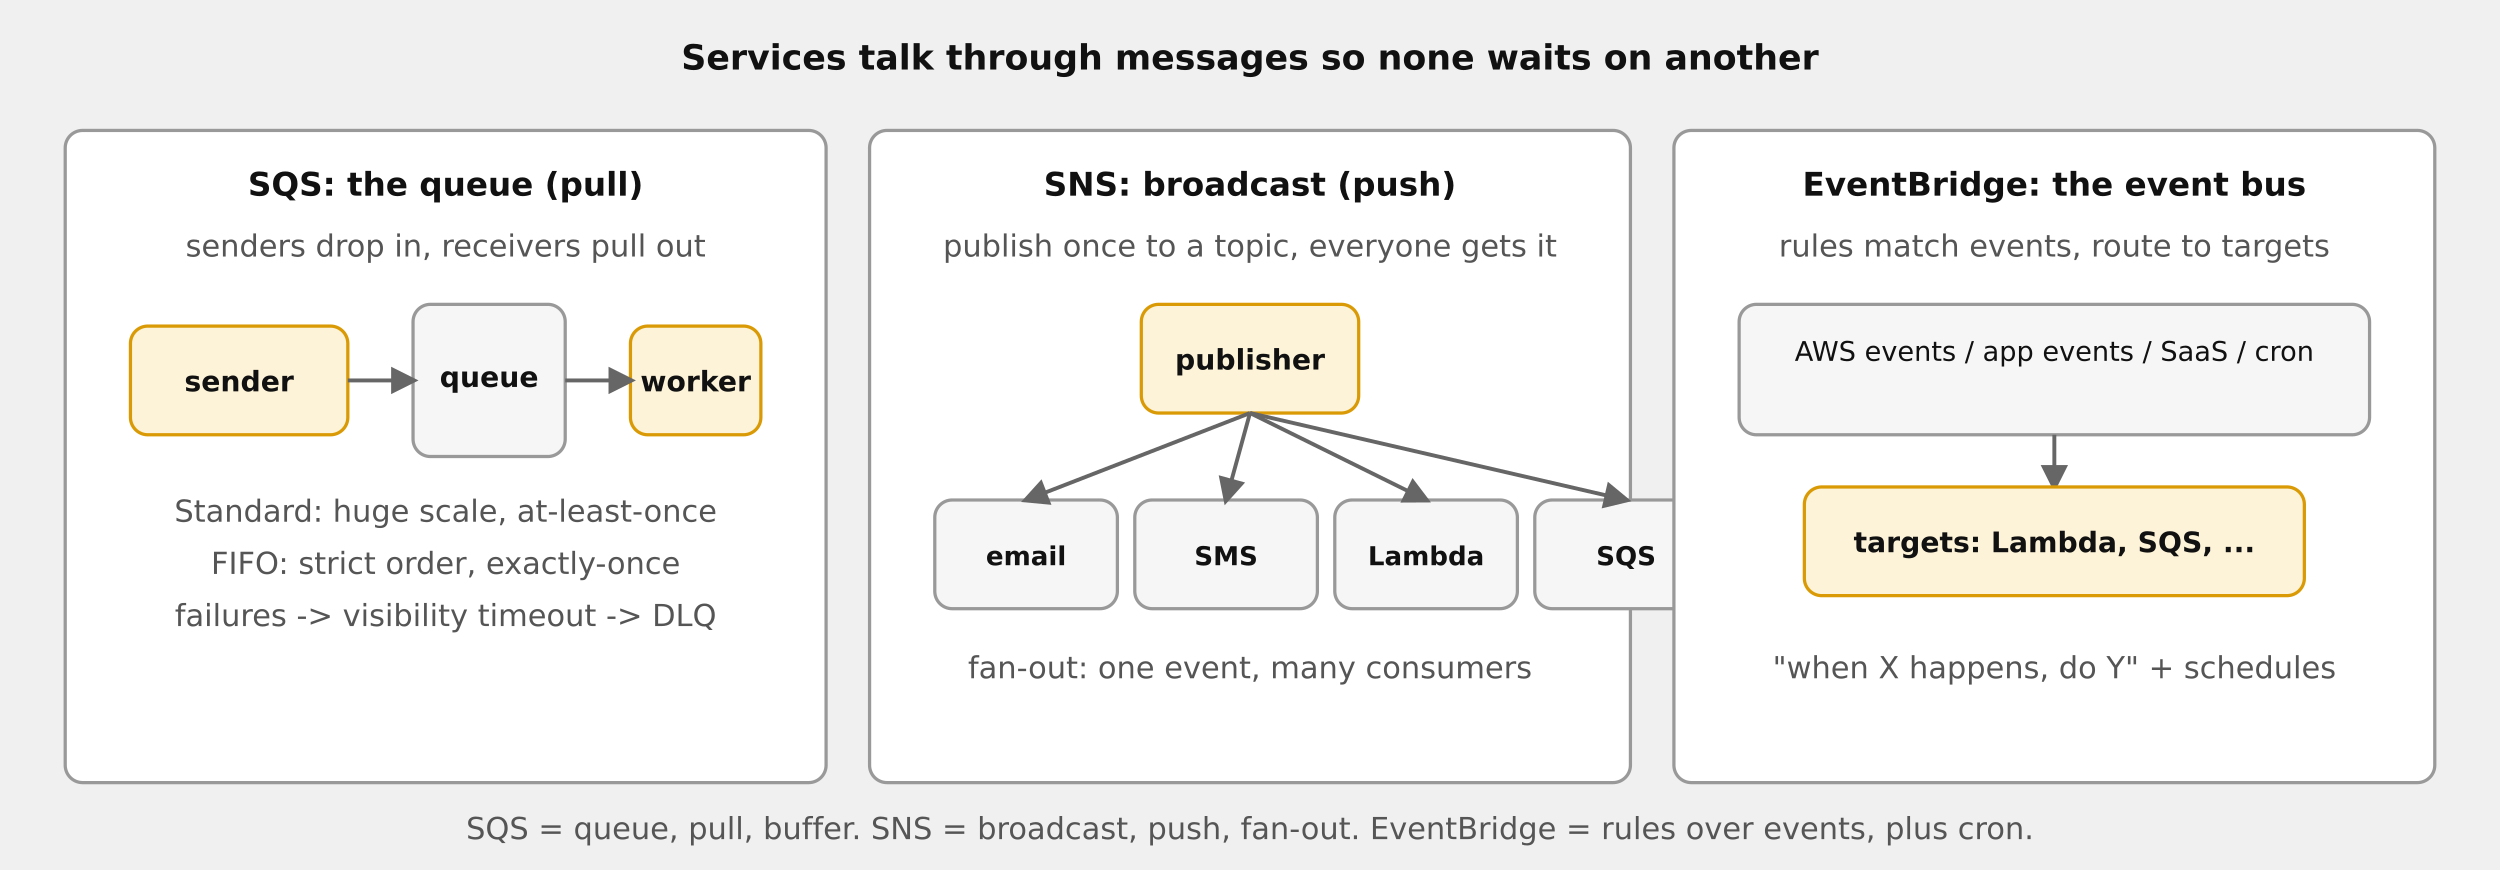
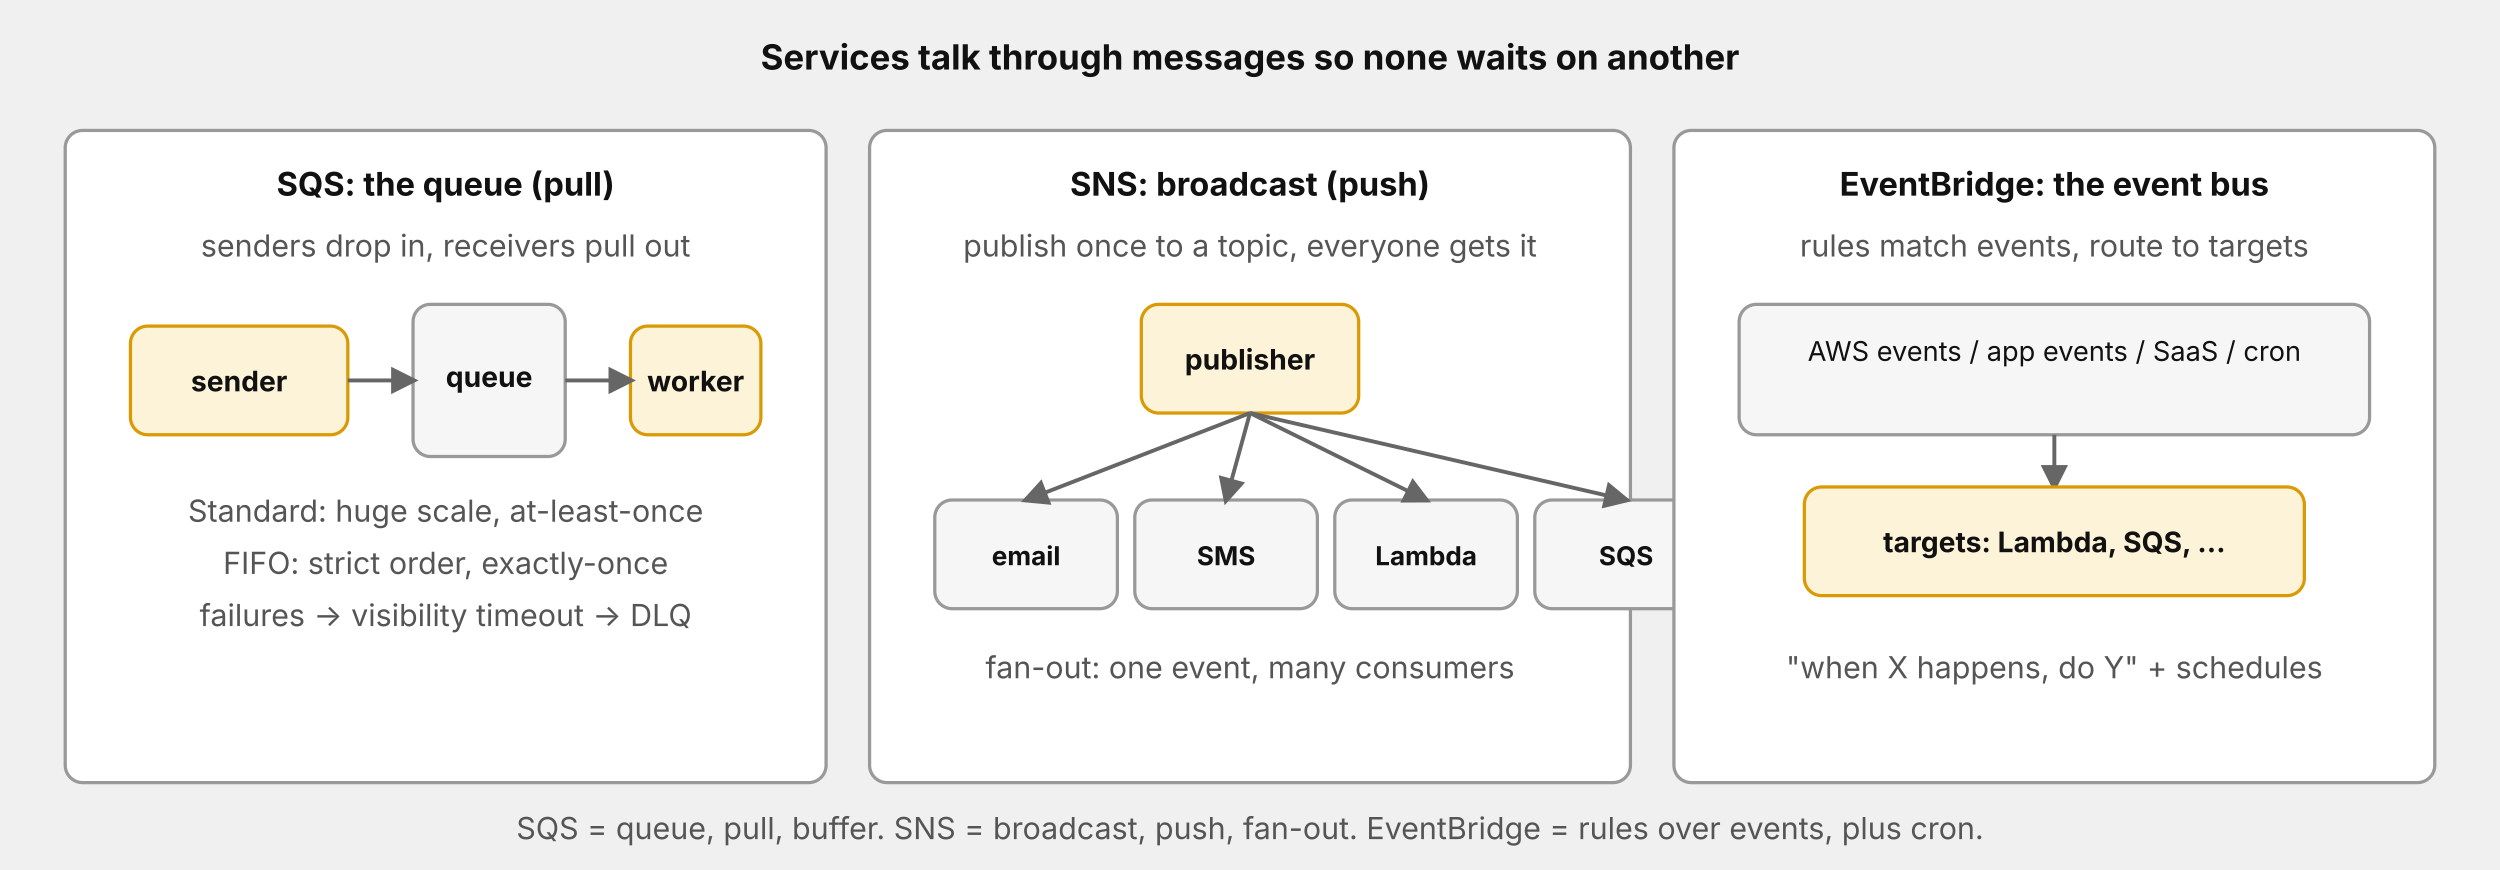
- <svg xmlns="http://www.w3.org/2000/svg" width="100%" viewBox="0 0 1150 400" role="img" style="background:#ffffff;font-family:DejaVu Sans,Verdana,sans-serif" aria-label="SQS vs SNS vs EventBridge">
+ <svg xmlns="http://www.w3.org/2000/svg" width="100%" viewBox="0 0 1150 400" role="img" style="background:#ffffff;font-family:'Anthropic Sans',Inter,'Source Sans 3','IBM Plex Sans',sans-serif" aria-label="SQS vs SNS vs EventBridge">
  <defs>
    <marker id="ah" viewBox="0 0 10 10" refX="8" refY="5" markerWidth="7" markerHeight="7" orient="auto-start-reverse">
      <path d="M0,0 L10,5 L0,10 z" fill="#666666" />
    </marker>
  </defs>
  <text x="575" y="32" text-anchor="middle" font-size="16" fill="#111111" font-weight="bold">Services talk through messages so none waits on another</text>
  <rect x="30" y="60" width="350" height="300" rx="8" fill="#ffffff" stroke="#999999" stroke-width="1.5" />
  <text x="205" y="90" text-anchor="middle" font-size="15" fill="#111111" font-weight="bold">SQS: the queue (pull)</text>
  <text x="205" y="118" text-anchor="middle" font-size="14" fill="#555555">senders drop in, receivers pull out</text>
  <rect x="60" y="150" width="100" height="50" rx="8" fill="#fdf3d8" stroke="#d99a06" stroke-width="1.5" />
  <text x="110" y="180" text-anchor="middle" font-size="13" fill="#111111" font-weight="bold">sender</text>
  <rect x="190" y="140" width="70" height="70" rx="8" fill="#f6f6f6" stroke="#999999" stroke-width="1.5" />
  <text x="225" y="178" text-anchor="middle" font-size="13" fill="#111111" font-weight="bold">queue</text>
  <rect x="290" y="150" width="60" height="50" rx="8" fill="#fdf3d8" stroke="#d99a06" stroke-width="1.5" />
  <text x="320" y="180" text-anchor="middle" font-size="13" fill="#111111" font-weight="bold">worker</text>
  <path d="M160,175 L190,175" fill="none" stroke="#666666" stroke-width="1.8" marker-end="url(#ah)" />
  <path d="M260,175 L290,175" fill="none" stroke="#666666" stroke-width="1.8" marker-end="url(#ah)" />
  <text x="205" y="240" text-anchor="middle" font-size="14" fill="#555555">Standard: huge scale, at-least-once</text>
  <text x="205" y="264" text-anchor="middle" font-size="14" fill="#555555">FIFO: strict order, exactly-once</text>
  <text x="205" y="288" text-anchor="middle" font-size="14" fill="#555555">failures -&gt; visibility timeout -&gt; DLQ</text>
  <rect x="400" y="60" width="350" height="300" rx="8" fill="#ffffff" stroke="#999999" stroke-width="1.5" />
  <text x="575" y="90" text-anchor="middle" font-size="15" fill="#111111" font-weight="bold">SNS: broadcast (push)</text>
  <text x="575" y="118" text-anchor="middle" font-size="14" fill="#555555">publish once to a topic, everyone gets it</text>
  <rect x="525" y="140" width="100" height="50" rx="8" fill="#fdf3d8" stroke="#d99a06" stroke-width="1.5" />
  <text x="575" y="170" text-anchor="middle" font-size="13" fill="#111111" font-weight="bold">publisher</text>
  <rect x="430" y="230" width="84" height="50" rx="8" fill="#f6f6f6" stroke="#999999" stroke-width="1.5" />
  <text x="472" y="260" text-anchor="middle" font-size="12" fill="#111111" font-weight="bold">email</text>
  <path d="M575,190 L472,230" fill="none" stroke="#666666" stroke-width="1.8" marker-end="url(#ah)" />
  <rect x="522" y="230" width="84" height="50" rx="8" fill="#f6f6f6" stroke="#999999" stroke-width="1.5" />
  <text x="564" y="260" text-anchor="middle" font-size="12" fill="#111111" font-weight="bold">SMS</text>
  <path d="M575,190 L564,230" fill="none" stroke="#666666" stroke-width="1.8" marker-end="url(#ah)" />
  <rect x="614" y="230" width="84" height="50" rx="8" fill="#f6f6f6" stroke="#999999" stroke-width="1.5" />
  <text x="656" y="260" text-anchor="middle" font-size="12" fill="#111111" font-weight="bold">Lambda</text>
  <path d="M575,190 L656,230" fill="none" stroke="#666666" stroke-width="1.8" marker-end="url(#ah)" />
  <rect x="706" y="230" width="84" height="50" rx="8" fill="#f6f6f6" stroke="#999999" stroke-width="1.5" />
  <text x="748" y="260" text-anchor="middle" font-size="12" fill="#111111" font-weight="bold">SQS</text>
  <path d="M575,190 L748,230" fill="none" stroke="#666666" stroke-width="1.8" marker-end="url(#ah)" />
  <text x="575" y="312" text-anchor="middle" font-size="14" fill="#555555">fan-out: one event, many consumers</text>
  <rect x="770" y="60" width="350" height="300" rx="8" fill="#ffffff" stroke="#999999" stroke-width="1.5" />
  <text x="945" y="90" text-anchor="middle" font-size="15" fill="#111111" font-weight="bold">EventBridge: the event bus</text>
  <text x="945" y="118" text-anchor="middle" font-size="14" fill="#555555">rules match events, route to targets</text>
  <rect x="800" y="140" width="290" height="60" rx="8" fill="#f6f6f6" stroke="#999999" stroke-width="1.5" />
  <text x="945" y="166" text-anchor="middle" font-size="12.5" fill="#111111">AWS events / app events / SaaS / cron</text>
  <path d="M945,200 L945,224" fill="none" stroke="#666666" stroke-width="1.8" marker-end="url(#ah)" />
  <rect x="830" y="224" width="230" height="50" rx="8" fill="#fdf3d8" stroke="#d99a06" stroke-width="1.5" />
  <text x="945" y="254" text-anchor="middle" font-size="13" fill="#111111" font-weight="bold">targets: Lambda, SQS, ...</text>
  <text x="945" y="312" text-anchor="middle" font-size="14" fill="#555555">"when X happens, do Y" + schedules</text>
  <text x="575" y="386" text-anchor="middle" font-size="14" fill="#555555">SQS = queue, pull, buffer. SNS = broadcast, push, fan-out. EventBridge = rules over events, plus cron.</text>
</svg>
